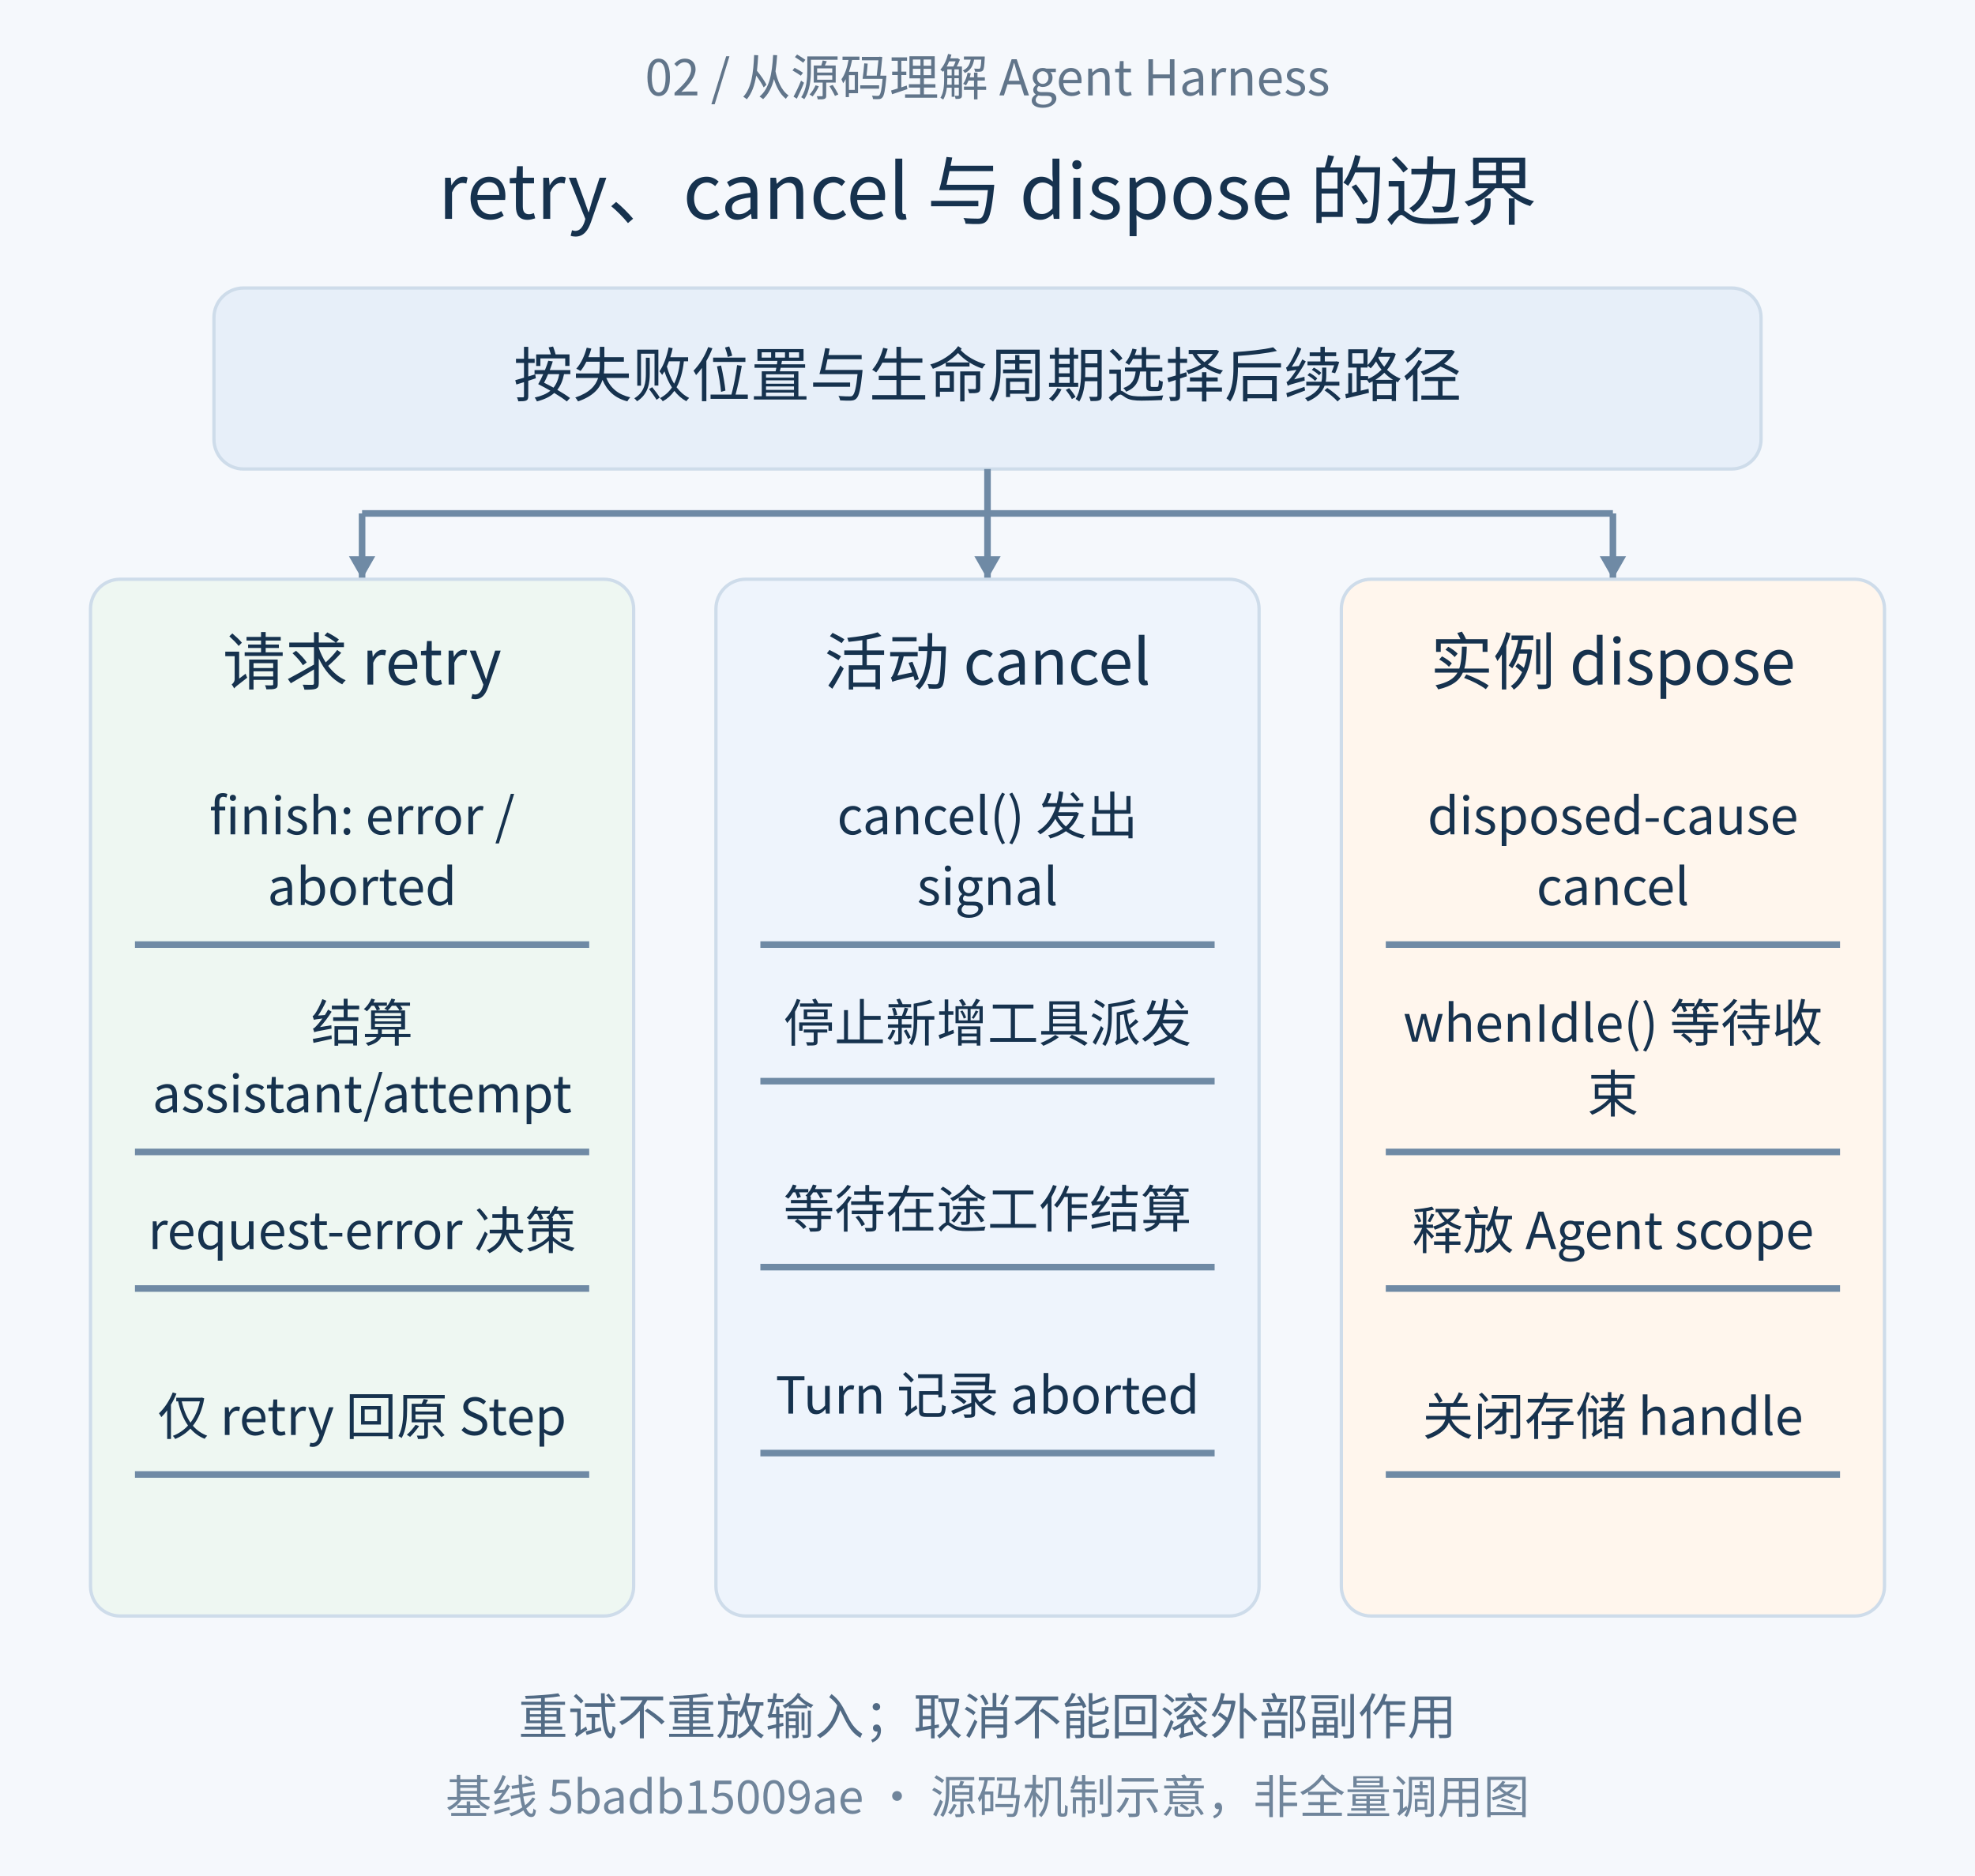
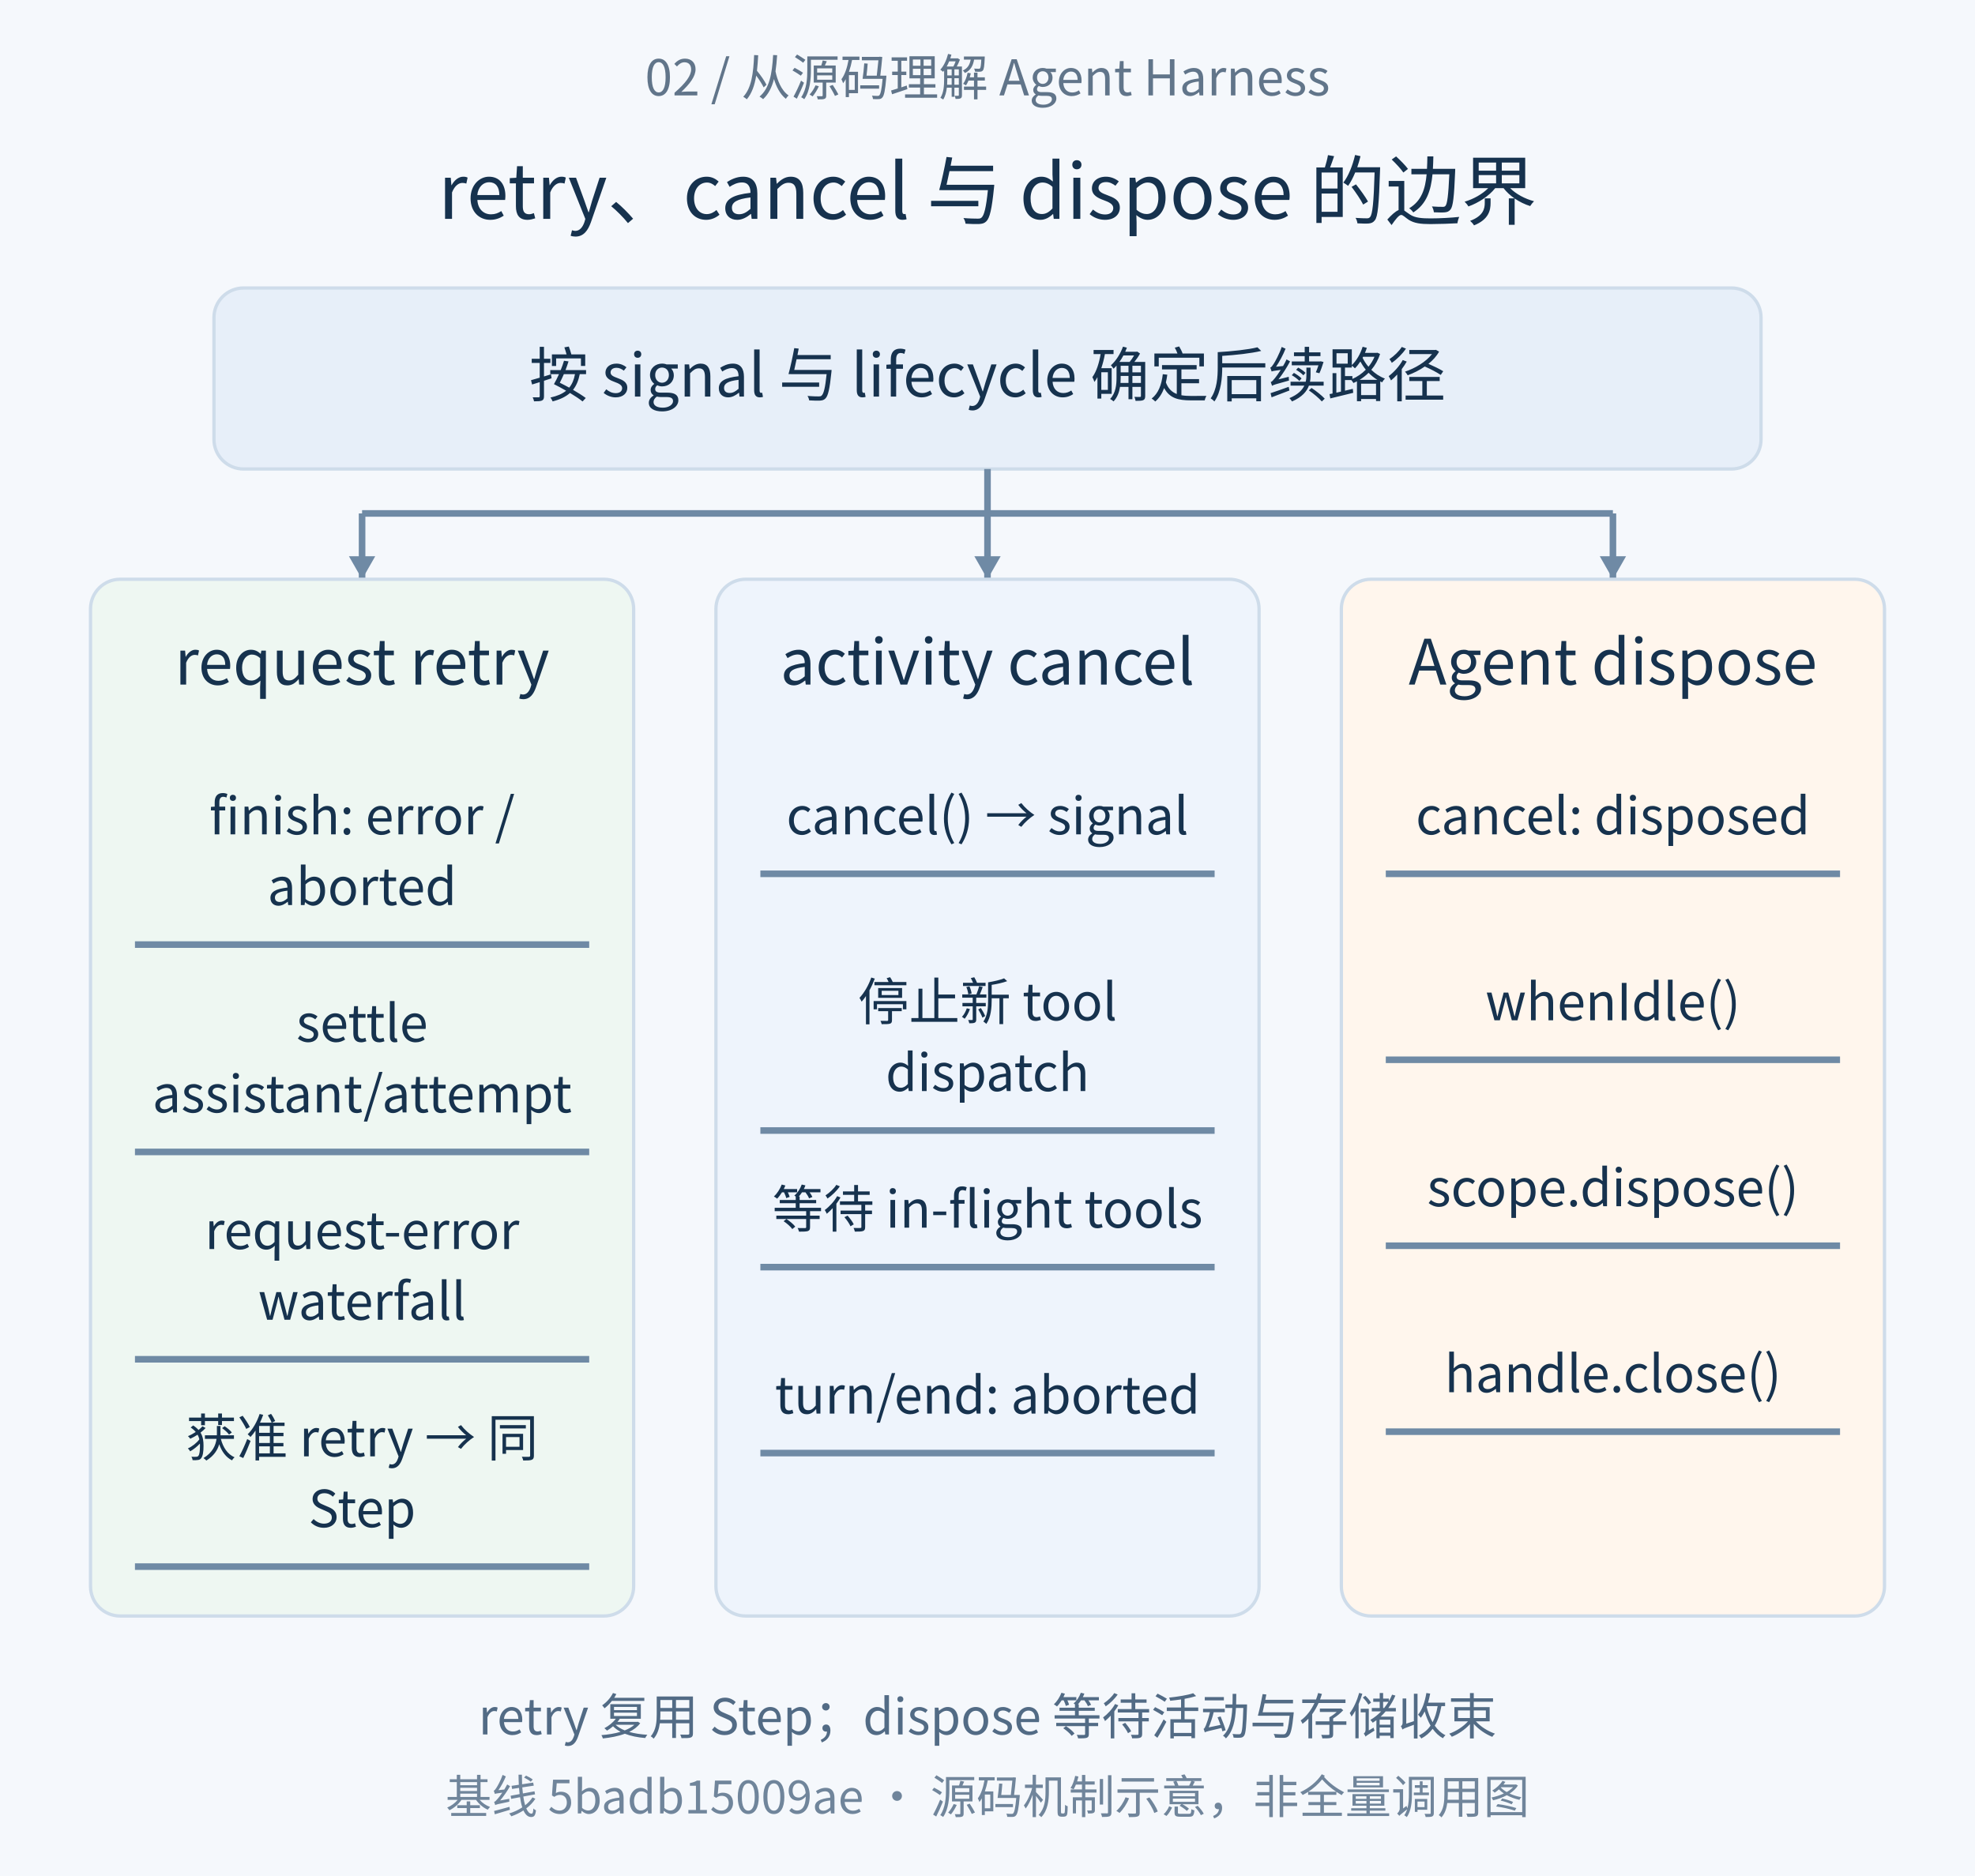
<svg xmlns="http://www.w3.org/2000/svg" width="1200" height="1140" viewBox="0 0 1200 1140">
  <rect width="100%" height="100%" fill="#f5f8fc" />
  <text x="600" y="58" text-anchor="middle" font-family="Heiti SC, PingFang SC, Noto Sans CJK SC, sans-serif" font-size="30" fill="#61758a">02 / 从源码理解 Agent Harness</text>
  <text x="600" y="133" text-anchor="middle" font-family="Heiti SC, PingFang SC, Noto Sans CJK SC, sans-serif" font-size="46" fill="#16324e">retry、cancel 与 dispose 的边界</text>
  <rect x="130" y="175" width="940" height="110" rx="18" fill="#e7eff9" stroke="#cedcea" stroke-width="2" />
-   <text x="600" y="241" text-anchor="middle" font-family="Heiti SC, PingFang SC, Noto Sans CJK SC, sans-serif" font-size="36" fill="#16324e">按失败位置与生命周期选择后续路径</text>
+   <text x="600" y="241" text-anchor="middle" font-family="Heiti SC, PingFang SC, Noto Sans CJK SC, sans-serif" font-size="36" fill="#16324e">按 signal 与 lifecycle 确定后续路径</text>
  <path d="M600,285 L600,312" fill="none" stroke="#6f8aa5" stroke-width="4" />
  <path d="M220,312 L980,312" fill="none" stroke="#6f8aa5" stroke-width="4" />
  <path d="M220,312 L220,352" fill="none" stroke="#6f8aa5" stroke-width="4" />
  <polygon points="220,352 212,338 228,338" fill="#6f8aa5" />
  <rect x="55" y="352" width="330" height="630" rx="18" fill="#eef7f2" stroke="#cedcea" stroke-width="2" />
-   <text x="220" y="416" text-anchor="middle" font-family="Heiti SC, PingFang SC, Noto Sans CJK SC, sans-serif" font-size="38" fill="#16324e">请求 retry</text>
+   <text x="220" y="416" text-anchor="middle" font-family="Heiti SC, PingFang SC, Noto Sans CJK SC, sans-serif" font-size="38" fill="#16324e">request retry</text>
  <text x="220" y="507" text-anchor="middle" font-family="Heiti SC, PingFang SC, Noto Sans CJK SC, sans-serif" font-size="31" fill="#16324e">finish: error /</text>
  <text x="220" y="550" text-anchor="middle" font-family="Heiti SC, PingFang SC, Noto Sans CJK SC, sans-serif" font-size="31" fill="#16324e">aborted</text>
  <path d="M82,574 L358,574" fill="none" stroke="#6f8aa5" stroke-width="4" />
-   <text x="220" y="633" text-anchor="middle" font-family="Heiti SC, PingFang SC, Noto Sans CJK SC, sans-serif" font-size="31" fill="#16324e">结算</text>
+   <text x="220" y="633" text-anchor="middle" font-family="Heiti SC, PingFang SC, Noto Sans CJK SC, sans-serif" font-size="31" fill="#16324e">settle</text>
  <text x="220" y="676" text-anchor="middle" font-family="Heiti SC, PingFang SC, Noto Sans CJK SC, sans-serif" font-size="31" fill="#16324e">assistant/attempt</text>
  <path d="M82,700 L358,700" fill="none" stroke="#6f8aa5" stroke-width="4" />
-   <text x="220" y="759" text-anchor="middle" font-family="Heiti SC, PingFang SC, Noto Sans CJK SC, sans-serif" font-size="31" fill="#16324e">request-error 决策</text>
-   <path d="M82,783 L358,783" fill="none" stroke="#6f8aa5" stroke-width="4" />
-   <text x="220" y="872" text-anchor="middle" font-family="Heiti SC, PingFang SC, Noto Sans CJK SC, sans-serif" font-size="31" fill="#16324e">仅 retry 回原 Step</text>
-   <path d="M82,896 L358,896" fill="none" stroke="#6f8aa5" stroke-width="4" />
+   <text x="220" y="759" text-anchor="middle" font-family="Heiti SC, PingFang SC, Noto Sans CJK SC, sans-serif" font-size="31" fill="#16324e">request-error</text>
+   <text x="220" y="802" text-anchor="middle" font-family="Heiti SC, PingFang SC, Noto Sans CJK SC, sans-serif" font-size="31" fill="#16324e">waterfall</text>
+   <path d="M82,826 L358,826" fill="none" stroke="#6f8aa5" stroke-width="4" />
+   <text x="220" y="885" text-anchor="middle" font-family="Heiti SC, PingFang SC, Noto Sans CJK SC, sans-serif" font-size="31" fill="#16324e">获准 retry → 同</text>
+   <text x="220" y="928" text-anchor="middle" font-family="Heiti SC, PingFang SC, Noto Sans CJK SC, sans-serif" font-size="31" fill="#16324e">Step</text>
+   <path d="M82,952 L358,952" fill="none" stroke="#6f8aa5" stroke-width="4" />
  <path d="M600,312 L600,352" fill="none" stroke="#6f8aa5" stroke-width="4" />
  <polygon points="600,352 592,338 608,338" fill="#6f8aa5" />
  <rect x="435" y="352" width="330" height="630" rx="18" fill="#eef4fc" stroke="#cedcea" stroke-width="2" />
-   <text x="600" y="416" text-anchor="middle" font-family="Heiti SC, PingFang SC, Noto Sans CJK SC, sans-serif" font-size="38" fill="#16324e">活动 cancel</text>
-   <text x="600" y="507" text-anchor="middle" font-family="Heiti SC, PingFang SC, Noto Sans CJK SC, sans-serif" font-size="31" fill="#16324e">cancel() 发出</text>
-   <text x="600" y="550" text-anchor="middle" font-family="Heiti SC, PingFang SC, Noto Sans CJK SC, sans-serif" font-size="31" fill="#16324e">signal</text>
-   <path d="M462,574 L738,574" fill="none" stroke="#6f8aa5" stroke-width="4" />
-   <text x="600" y="633" text-anchor="middle" font-family="Heiti SC, PingFang SC, Noto Sans CJK SC, sans-serif" font-size="31" fill="#16324e">停止新增工具派发</text>
-   <path d="M462,657 L738,657" fill="none" stroke="#6f8aa5" stroke-width="4" />
-   <text x="600" y="746" text-anchor="middle" font-family="Heiti SC, PingFang SC, Noto Sans CJK SC, sans-serif" font-size="31" fill="#16324e">等待在途工作结算</text>
+   <text x="600" y="416" text-anchor="middle" font-family="Heiti SC, PingFang SC, Noto Sans CJK SC, sans-serif" font-size="38" fill="#16324e">activity cancel</text>
+   <text x="600" y="507" text-anchor="middle" font-family="Heiti SC, PingFang SC, Noto Sans CJK SC, sans-serif" font-size="31" fill="#16324e">cancel() → signal</text>
+   <path d="M462,531 L738,531" fill="none" stroke="#6f8aa5" stroke-width="4" />
+   <text x="600" y="620" text-anchor="middle" font-family="Heiti SC, PingFang SC, Noto Sans CJK SC, sans-serif" font-size="31" fill="#16324e">停止新 tool</text>
+   <text x="600" y="663" text-anchor="middle" font-family="Heiti SC, PingFang SC, Noto Sans CJK SC, sans-serif" font-size="31" fill="#16324e">dispatch</text>
+   <path d="M462,687 L738,687" fill="none" stroke="#6f8aa5" stroke-width="4" />
+   <text x="600" y="746" text-anchor="middle" font-family="Heiti SC, PingFang SC, Noto Sans CJK SC, sans-serif" font-size="31" fill="#16324e">等待 in-flight tools</text>
  <path d="M462,770 L738,770" fill="none" stroke="#6f8aa5" stroke-width="4" />
-   <text x="600" y="859" text-anchor="middle" font-family="Heiti SC, PingFang SC, Noto Sans CJK SC, sans-serif" font-size="31" fill="#16324e">Turn 记录 aborted</text>
+   <text x="600" y="859" text-anchor="middle" font-family="Heiti SC, PingFang SC, Noto Sans CJK SC, sans-serif" font-size="31" fill="#16324e">turn/end: aborted</text>
  <path d="M462,883 L738,883" fill="none" stroke="#6f8aa5" stroke-width="4" />
  <path d="M980,312 L980,352" fill="none" stroke="#6f8aa5" stroke-width="4" />
  <polygon points="980,352 972,338 988,338" fill="#6f8aa5" />
  <rect x="815" y="352" width="330" height="630" rx="18" fill="#fff6ed" stroke="#cedcea" stroke-width="2" />
-   <text x="980" y="416" text-anchor="middle" font-family="Heiti SC, PingFang SC, Noto Sans CJK SC, sans-serif" font-size="38" fill="#16324e">实例 dispose</text>
-   <text x="980" y="507" text-anchor="middle" font-family="Heiti SC, PingFang SC, Noto Sans CJK SC, sans-serif" font-size="31" fill="#16324e">disposed-cause</text>
-   <text x="980" y="550" text-anchor="middle" font-family="Heiti SC, PingFang SC, Noto Sans CJK SC, sans-serif" font-size="31" fill="#16324e">cancel</text>
-   <path d="M842,574 L1118,574" fill="none" stroke="#6f8aa5" stroke-width="4" />
-   <text x="980" y="633" text-anchor="middle" font-family="Heiti SC, PingFang SC, Noto Sans CJK SC, sans-serif" font-size="31" fill="#16324e">whenIdle() 等待收</text>
-   <text x="980" y="676" text-anchor="middle" font-family="Heiti SC, PingFang SC, Noto Sans CJK SC, sans-serif" font-size="31" fill="#16324e">束</text>
-   <path d="M842,700 L1118,700" fill="none" stroke="#6f8aa5" stroke-width="4" />
-   <text x="980" y="759" text-anchor="middle" font-family="Heiti SC, PingFang SC, Noto Sans CJK SC, sans-serif" font-size="31" fill="#16324e">释放 Agent scope</text>
-   <path d="M842,783 L1118,783" fill="none" stroke="#6f8aa5" stroke-width="4" />
-   <text x="980" y="872" text-anchor="middle" font-family="Heiti SC, PingFang SC, Noto Sans CJK SC, sans-serif" font-size="31" fill="#16324e">关闭存储 handle</text>
-   <path d="M842,896 L1118,896" fill="none" stroke="#6f8aa5" stroke-width="4" />
-   <text x="600" y="1054" text-anchor="middle" font-family="Heiti SC, PingFang SC, Noto Sans CJK SC, sans-serif" font-size="30" fill="#526b85">重试不重放输入；取消不能回滚外部副作用</text>
+   <text x="980" y="416" text-anchor="middle" font-family="Heiti SC, PingFang SC, Noto Sans CJK SC, sans-serif" font-size="38" fill="#16324e">Agent dispose</text>
+   <text x="980" y="507" text-anchor="middle" font-family="Heiti SC, PingFang SC, Noto Sans CJK SC, sans-serif" font-size="31" fill="#16324e">cancel: disposed</text>
+   <path d="M842,531 L1118,531" fill="none" stroke="#6f8aa5" stroke-width="4" />
+   <text x="980" y="620" text-anchor="middle" font-family="Heiti SC, PingFang SC, Noto Sans CJK SC, sans-serif" font-size="31" fill="#16324e">whenIdle()</text>
+   <path d="M842,644 L1118,644" fill="none" stroke="#6f8aa5" stroke-width="4" />
+   <text x="980" y="733" text-anchor="middle" font-family="Heiti SC, PingFang SC, Noto Sans CJK SC, sans-serif" font-size="31" fill="#16324e">scope.dispose()</text>
+   <path d="M842,757 L1118,757" fill="none" stroke="#6f8aa5" stroke-width="4" />
+   <text x="980" y="846" text-anchor="middle" font-family="Heiti SC, PingFang SC, Noto Sans CJK SC, sans-serif" font-size="31" fill="#16324e">handle.close()</text>
+   <path d="M842,870 L1118,870" fill="none" stroke="#6f8aa5" stroke-width="4" />
+   <text x="600" y="1054" text-anchor="middle" font-family="Heiti SC, PingFang SC, Noto Sans CJK SC, sans-serif" font-size="30" fill="#526b85">retry 复用 Step；dispose 等待活动与存储收束</text>
  <text x="600" y="1102" text-anchor="middle" font-family="Heiti SC, PingFang SC, Noto Sans CJK SC, sans-serif" font-size="28" fill="#70859b">基线 5badb15009ae · 源码机制示意，非全量调用图</text>
</svg>
